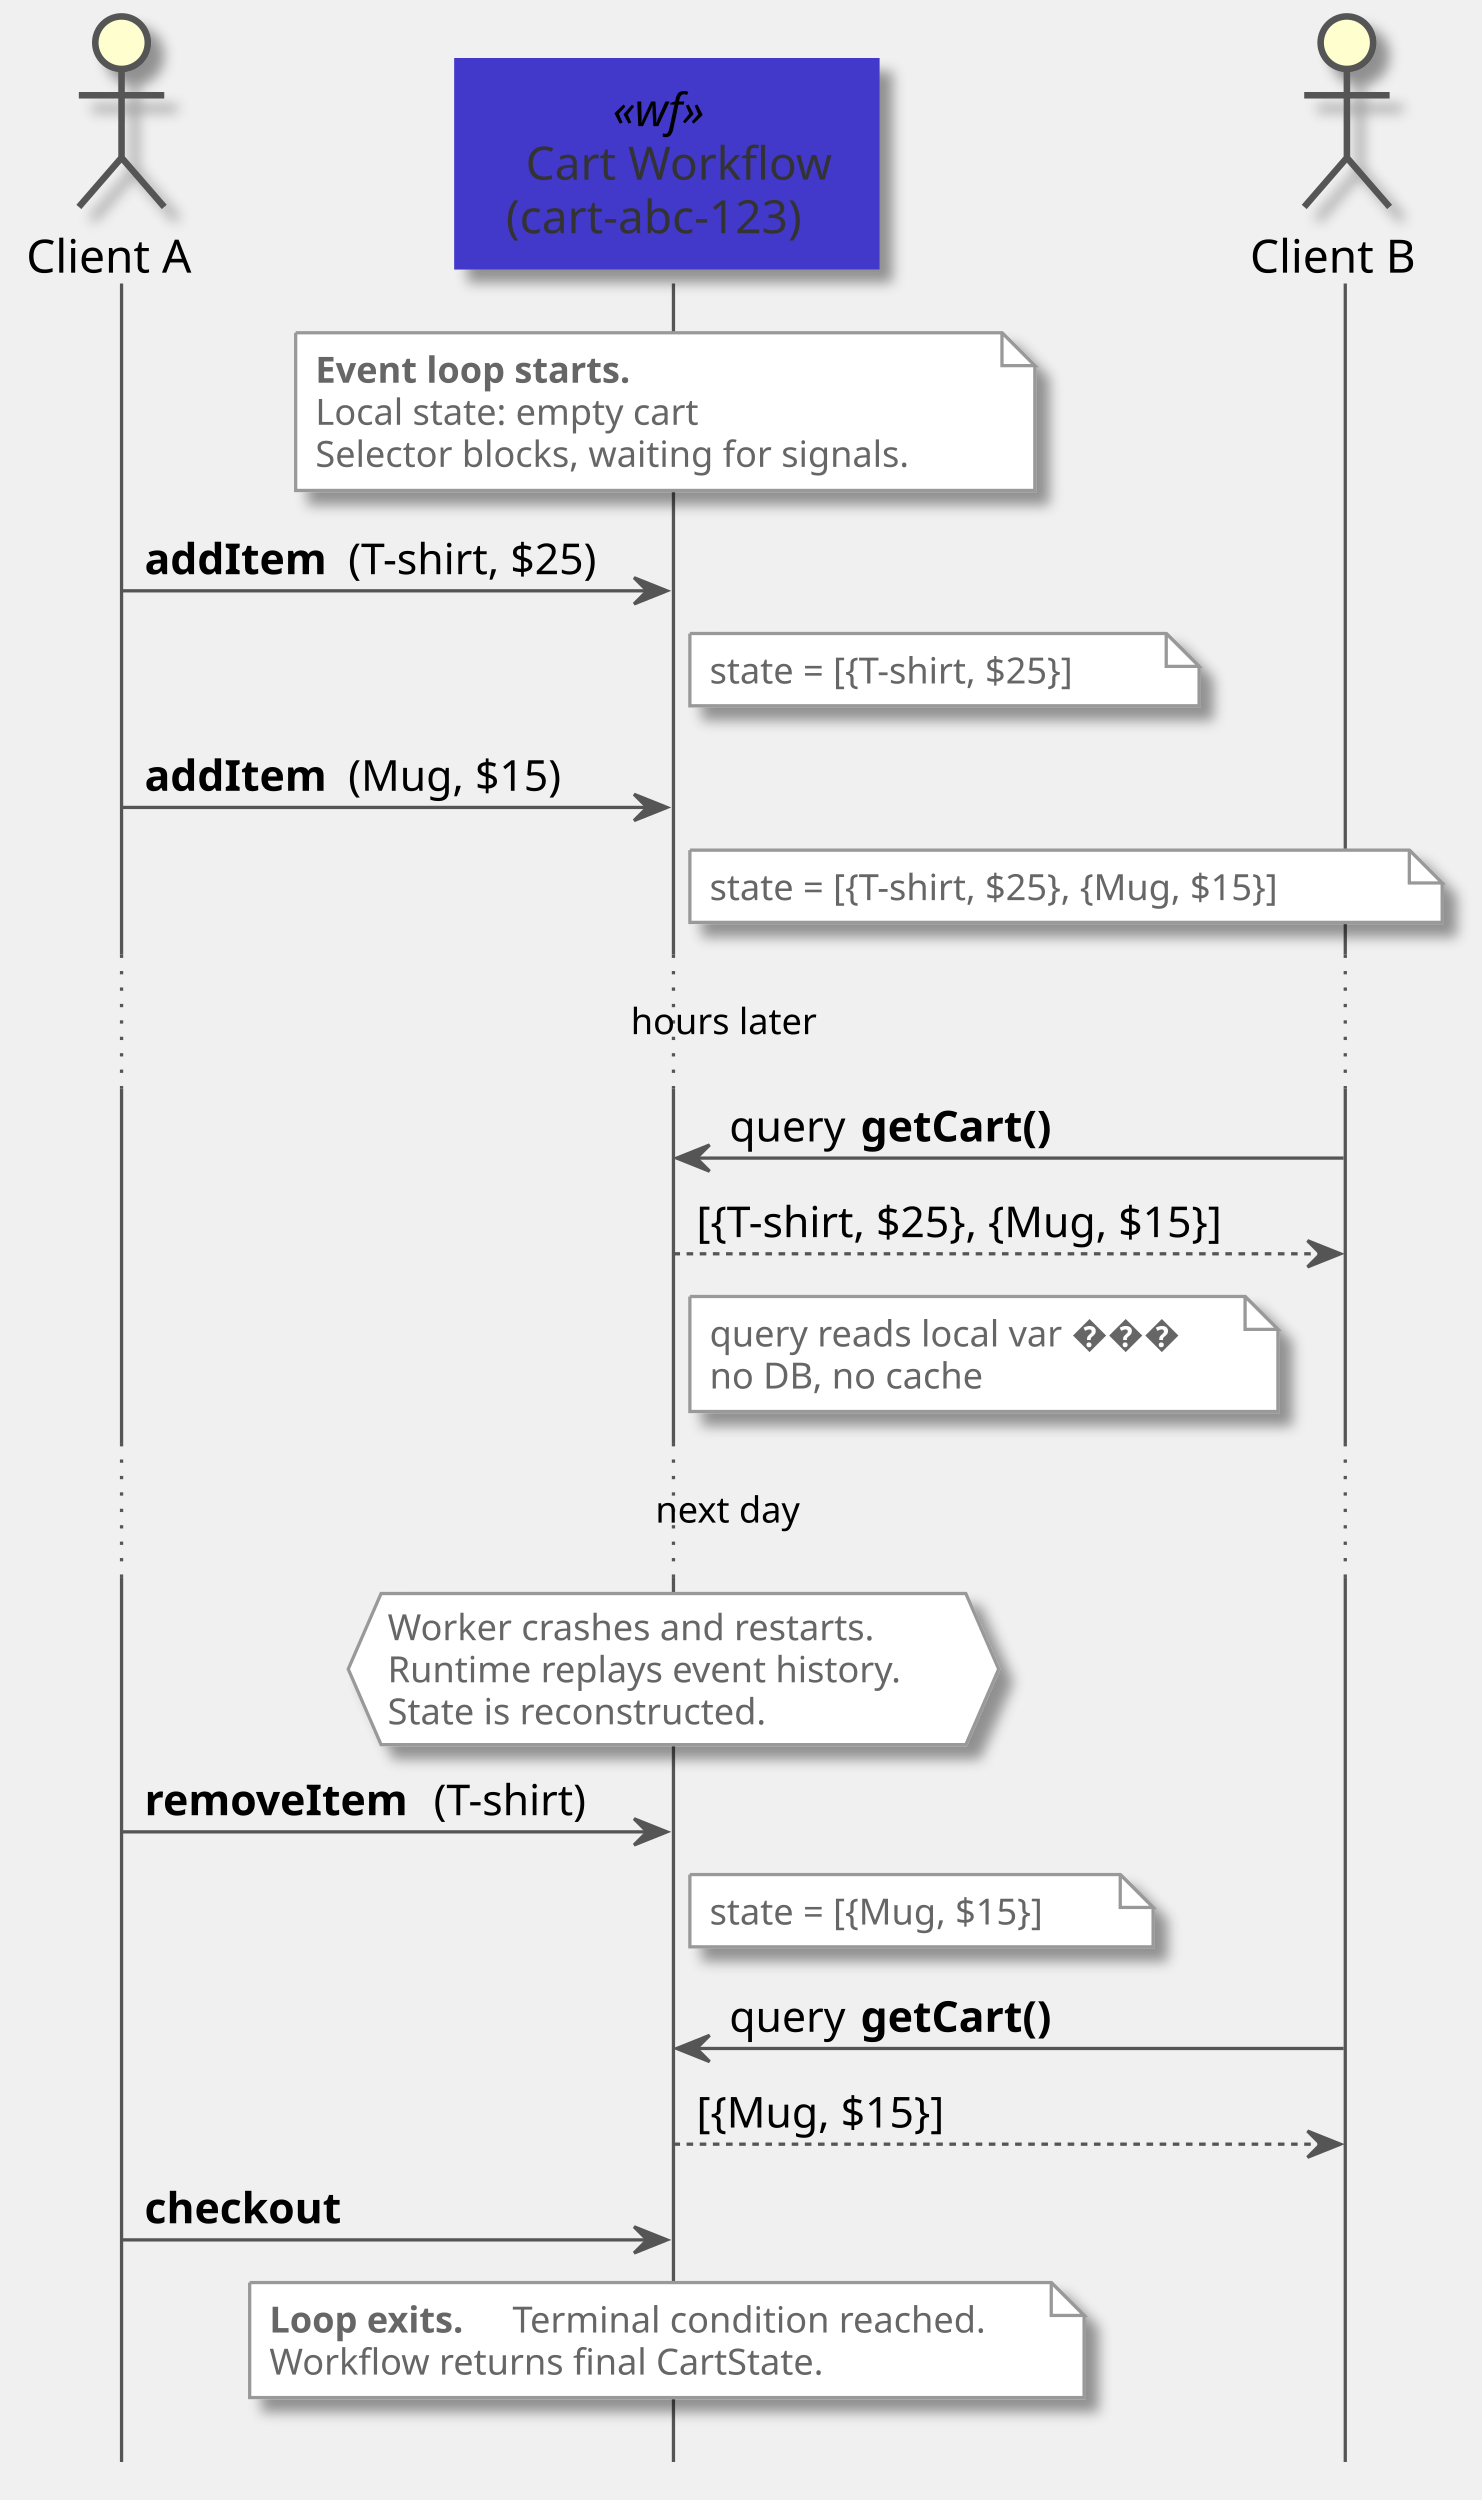
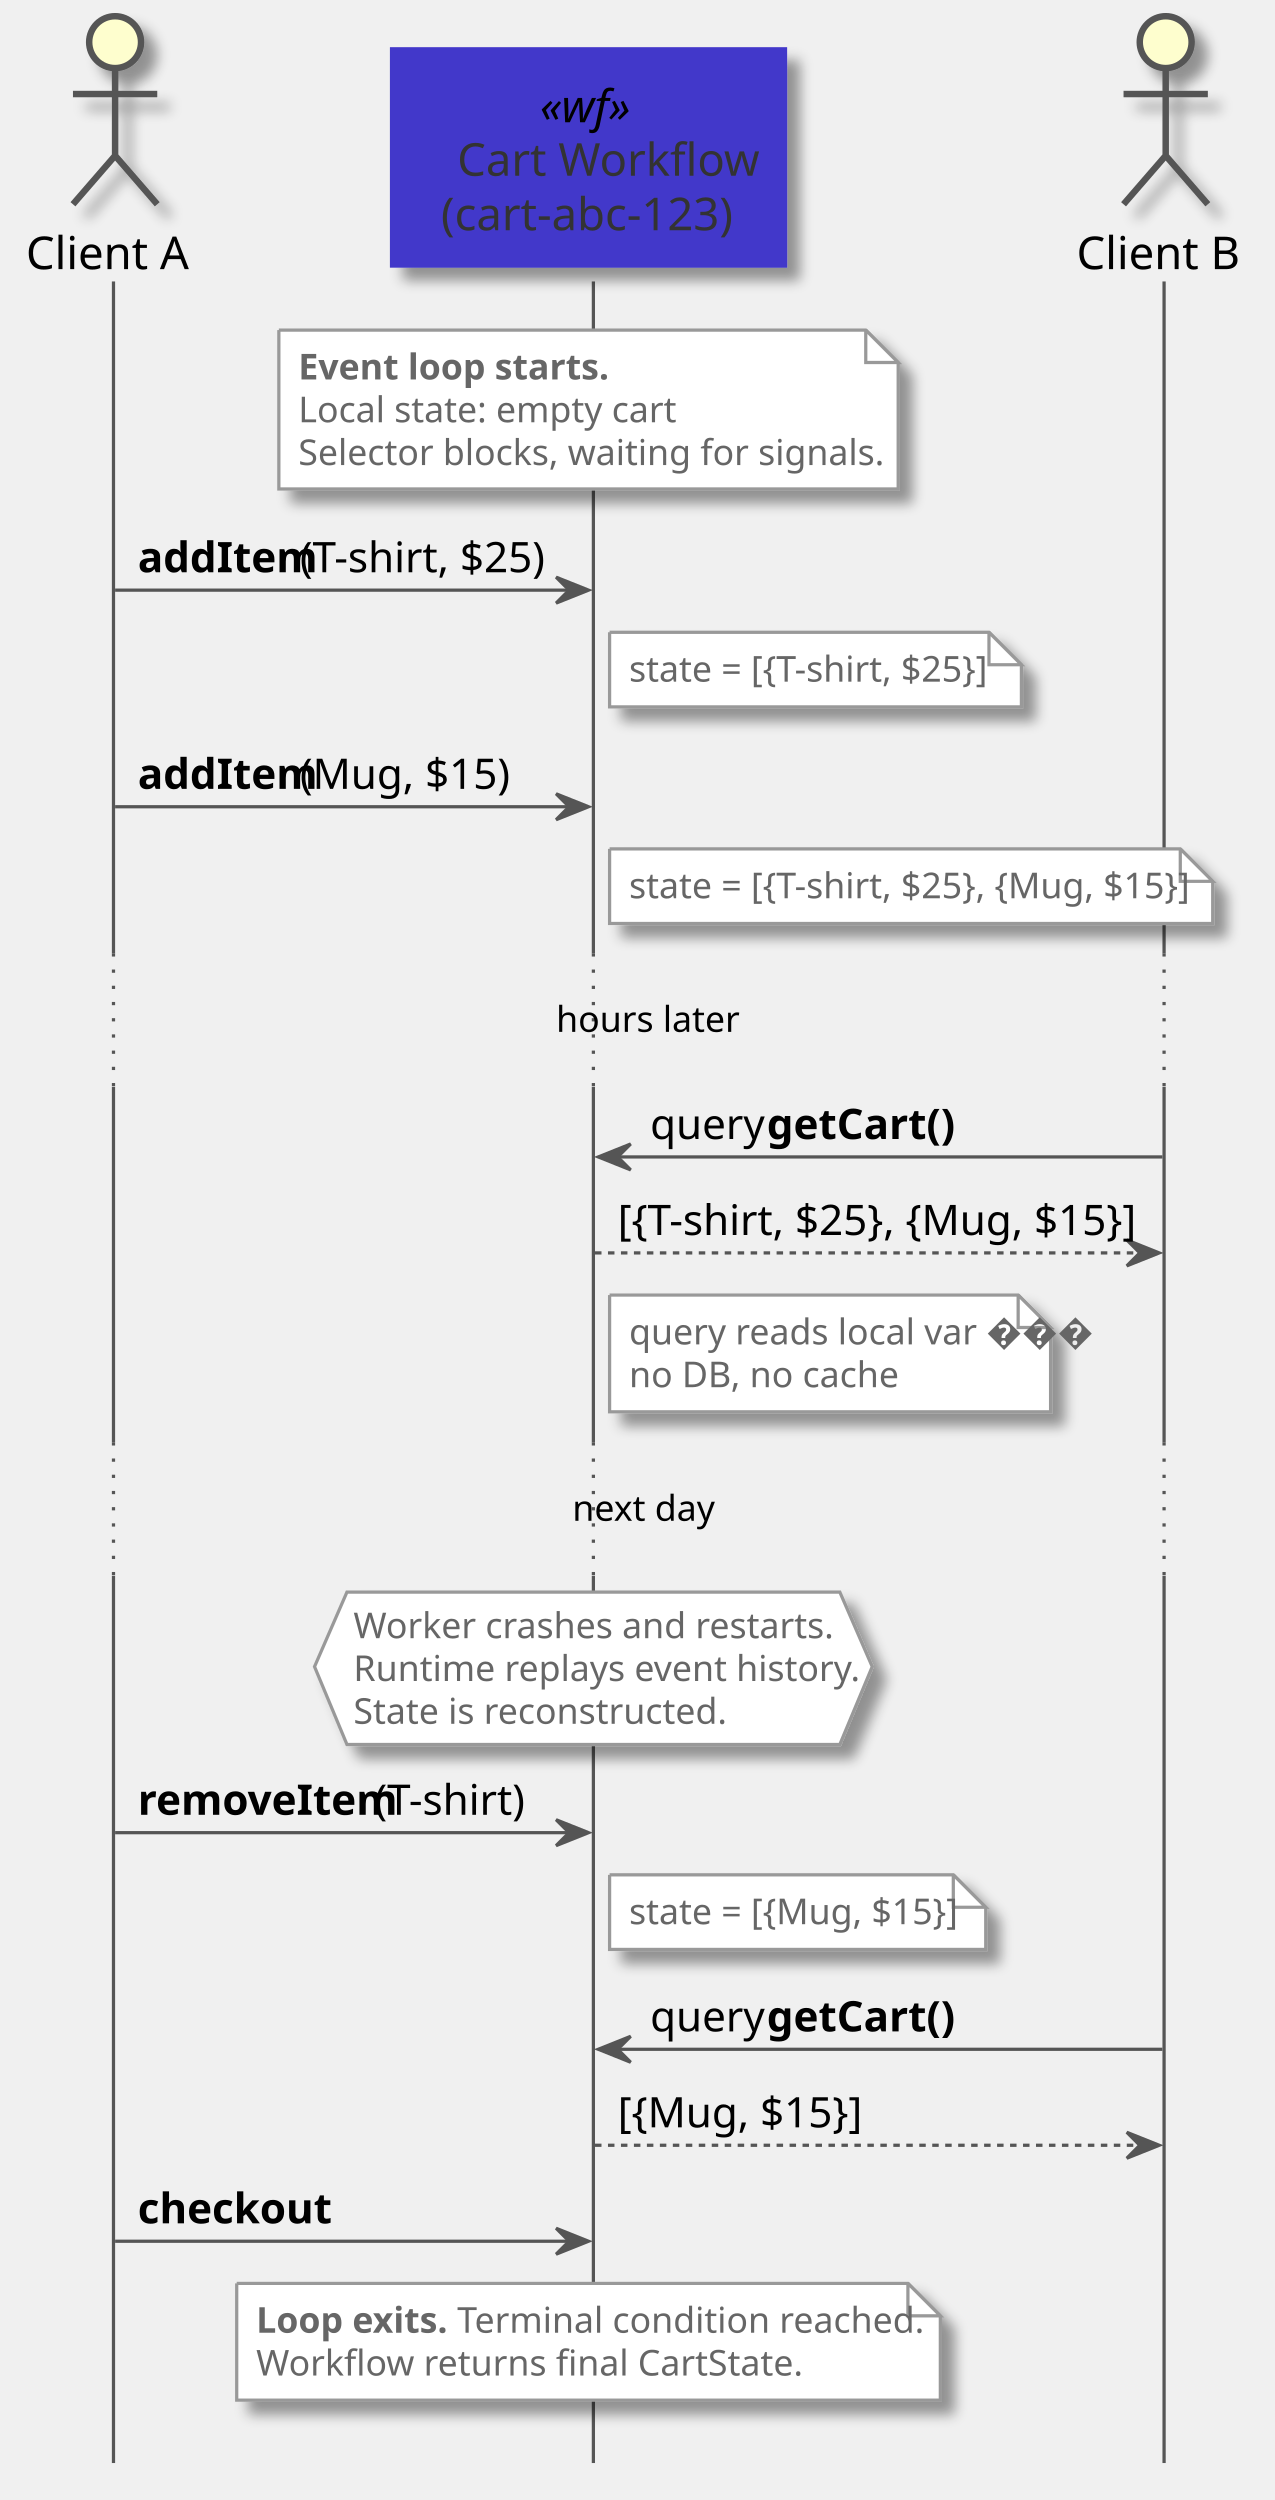
- <svg xmlns="http://www.w3.org/2000/svg" contentScriptType="application/ecmascript" contentStyleType="text/css" height="761px" preserveAspectRatio="none" style="width:451px;height:761px;" version="1.1" viewBox="0 0 451 761" width="451px" zoomAndPan="magnify">
+ <svg xmlns="http://www.w3.org/2000/svg" contentScriptType="application/ecmascript" contentStyleType="text/css" height="771px" preserveAspectRatio="none" style="width:393px;height:771px;" version="1.1" viewBox="0 0 393 771" width="393px" zoomAndPan="magnify">
  <defs>
    <filter height="300%" id="f19huxp8jpxc04" width="300%" x="-1" y="-1">
      <feGaussianBlur result="blurOut" stdDeviation="2.0" />
      <feColorMatrix in="blurOut" result="blurOut2" type="matrix" values="0 0 0 0 0 0 0 0 0 0 0 0 0 0 0 0 0 0 .4 0" />
      <feOffset dx="4.0" dy="4.0" in="blurOut2" result="blurOut3" />
      <feBlend in="SourceGraphic" in2="blurOut3" mode="normal" />
    </filter>
  </defs>
  <g>
-     <line style="stroke: #555555; stroke-width: 1.0;" x1="37" x2="37" y1="86.297" y2="290.586" />
-     <line style="stroke: #555555; stroke-width: 1.0; stroke-dasharray: 1.0,4.0;" x1="37" x2="37" y1="290.586" y2="331.391" />
-     <line style="stroke: #555555; stroke-width: 1.0;" x1="37" x2="37" y1="331.391" y2="439.266" />
-     <line style="stroke: #555555; stroke-width: 1.0; stroke-dasharray: 1.0,4.0;" x1="37" x2="37" y1="439.266" y2="480.07" />
-     <line style="stroke: #555555; stroke-width: 1.0;" x1="37" x2="37" y1="480.07" y2="749.43" />
-     <line style="stroke: #555555; stroke-width: 1.0;" x1="205" x2="205" y1="86.297" y2="290.586" />
-     <line style="stroke: #555555; stroke-width: 1.0; stroke-dasharray: 1.0,4.0;" x1="205" x2="205" y1="290.586" y2="331.391" />
-     <line style="stroke: #555555; stroke-width: 1.0;" x1="205" x2="205" y1="331.391" y2="439.266" />
-     <line style="stroke: #555555; stroke-width: 1.0; stroke-dasharray: 1.0,4.0;" x1="205" x2="205" y1="439.266" y2="480.07" />
-     <line style="stroke: #555555; stroke-width: 1.0;" x1="205" x2="205" y1="480.07" y2="749.43" />
-     <line style="stroke: #555555; stroke-width: 1.0;" x1="409.5" x2="409.5" y1="86.297" y2="290.586" />
-     <line style="stroke: #555555; stroke-width: 1.0; stroke-dasharray: 1.0,4.0;" x1="409.5" x2="409.5" y1="290.586" y2="331.391" />
-     <line style="stroke: #555555; stroke-width: 1.0;" x1="409.5" x2="409.5" y1="331.391" y2="439.266" />
-     <line style="stroke: #555555; stroke-width: 1.0; stroke-dasharray: 1.0,4.0;" x1="409.5" x2="409.5" y1="439.266" y2="480.07" />
-     <line style="stroke: #555555; stroke-width: 1.0;" x1="409.5" x2="409.5" y1="480.07" y2="749.43" />
-     <text fill="#000000" font-family="sans-serif" font-size="14" lengthAdjust="spacingAndGlyphs" textLength="52" x="8" y="82.995">Client A</text>
-     <ellipse cx="37" cy="13" fill="#FEFECE" filter="url(#f19huxp8jpxc04)" rx="8" ry="8" style="stroke: #555555; stroke-width: 2.0;" />
-     <path d="M37,21 L37,48 M24,29 L50,29 M37,48 L24,63 M37,48 L50,63 " fill="none" filter="url(#f19huxp8jpxc04)" style="stroke: #555555; stroke-width: 2.0;" />
-     <rect fill="#4338CA" filter="url(#f19huxp8jpxc04)" height="62.891" style="stroke: #4338CA; stroke-width: 1.5;" width="128" x="139" y="18.406" />
-     <text fill="#000000" font-family="sans-serif" font-size="14" font-style="italic" lengthAdjust="spacingAndGlyphs" textLength="33" x="186.5" y="38.401">«wf»</text>
-     <text fill="#333333" font-family="sans-serif" font-size="14" lengthAdjust="spacingAndGlyphs" textLength="94" x="160" y="54.698">Cart Workflow</text>
-     <text fill="#333333" font-family="sans-serif" font-size="14" lengthAdjust="spacingAndGlyphs" textLength="98" x="154" y="70.995">(cart-abc-123)</text>
-     <text fill="#000000" font-family="sans-serif" font-size="14" lengthAdjust="spacingAndGlyphs" textLength="53" x="380.5" y="82.995">Client B</text>
-     <ellipse cx="410" cy="13" fill="#FEFECE" filter="url(#f19huxp8jpxc04)" rx="8" ry="8" style="stroke: #555555; stroke-width: 2.0;" />
-     <path d="M410,21 L410,48 M397,29 L423,29 M410,48 L397,63 M410,48 L423,63 " fill="none" filter="url(#f19huxp8jpxc04)" style="stroke: #555555; stroke-width: 2.0;" />
-     <path d="M90,101.297 L90,149.297 L315,149.297 L315,111.297 L305,101.297 L90,101.297 " fill="#FFFFFF" filter="url(#f19huxp8jpxc04)" style="stroke: #999999; stroke-width: 1.0;" />
-     <path d="M305,101.297 L305,111.297 L315,111.297 L305,101.297 " fill="#FFFFFF" style="stroke: #999999; stroke-width: 1.0;" />
-     <text fill="#666666" font-family="sans-serif" font-size="11" font-weight="bold" lengthAdjust="spacingAndGlyphs" textLength="113" x="96" y="116.507">Event loop starts.</text>
-     <text fill="#666666" font-family="sans-serif" font-size="11" lengthAdjust="spacingAndGlyphs" textLength="131" x="96" y="129.312">Local state: empty cart</text>
-     <text fill="#666666" font-family="sans-serif" font-size="11" lengthAdjust="spacingAndGlyphs" textLength="204" x="96" y="142.117">Selector blocks, waiting for signals.</text>
-     <polygon fill="#555555" points="193,175.844,203,179.844,193,183.844,197,179.844" style="stroke: #555555; stroke-width: 1.0;" />
-     <line style="stroke: #555555; stroke-width: 1.0;" x1="37" x2="199" y1="179.844" y2="179.844" />
-     <text fill="#000000" font-family="sans-serif" font-size="13" font-weight="bold" lengthAdjust="spacingAndGlyphs" textLength="62" x="44" y="174.778">addItem</text>
-     <text fill="#000000" font-family="sans-serif" font-size="13" lengthAdjust="spacingAndGlyphs" textLength="82" x="106" y="174.778">(T-shirt, $25)</text>
-     <path d="M210,192.844 L210,214.844 L365,214.844 L365,202.844 L355,192.844 L210,192.844 " fill="#FFFFFF" filter="url(#f19huxp8jpxc04)" style="stroke: #999999; stroke-width: 1.0;" />
-     <path d="M355,192.844 L355,202.844 L365,202.844 L355,192.844 " fill="#FFFFFF" style="stroke: #999999; stroke-width: 1.0;" />
-     <text fill="#666666" font-family="sans-serif" font-size="11" lengthAdjust="spacingAndGlyphs" textLength="134" x="216" y="208.054">state = [{T-shirt, $25}]</text>
-     <polygon fill="#555555" points="193,241.781,203,245.781,193,249.781,197,245.781" style="stroke: #555555; stroke-width: 1.0;" />
-     <line style="stroke: #555555; stroke-width: 1.0;" x1="37" x2="199" y1="245.781" y2="245.781" />
-     <text fill="#000000" font-family="sans-serif" font-size="13" font-weight="bold" lengthAdjust="spacingAndGlyphs" textLength="62" x="44" y="240.715">addItem</text>
-     <text fill="#000000" font-family="sans-serif" font-size="13" lengthAdjust="spacingAndGlyphs" textLength="69" x="106" y="240.715">(Mug, $15)</text>
-     <path d="M210,258.781 L210,280.781 L439,280.781 L439,268.781 L429,258.781 L210,258.781 " fill="#FFFFFF" filter="url(#f19huxp8jpxc04)" style="stroke: #999999; stroke-width: 1.0;" />
-     <path d="M429,258.781 L429,268.781 L439,268.781 L429,258.781 " fill="#FFFFFF" style="stroke: #999999; stroke-width: 1.0;" />
-     <text fill="#666666" font-family="sans-serif" font-size="11" lengthAdjust="spacingAndGlyphs" textLength="208" x="216" y="273.992">state = [{T-shirt, $25}, {Mug, $15}]</text>
-     <text fill="#000000" font-family="sans-serif" font-size="11" lengthAdjust="spacingAndGlyphs" textLength="63" x="192" y="314.796">hours later</text>
-     <polygon fill="#555555" points="216,348.523,206,352.523,216,356.523,212,352.523" style="stroke: #555555; stroke-width: 1.0;" />
-     <line style="stroke: #555555; stroke-width: 1.0;" x1="210" x2="409" y1="352.523" y2="352.523" />
-     <text fill="#000000" font-family="sans-serif" font-size="13" lengthAdjust="spacingAndGlyphs" textLength="36" x="222" y="347.457">query</text>
-     <text fill="#000000" font-family="sans-serif" font-size="13" font-weight="bold" lengthAdjust="spacingAndGlyphs" textLength="68" x="262" y="347.457">getCart()</text>
-     <polygon fill="#555555" points="398,377.656,408,381.656,398,385.656,402,381.656" style="stroke: #555555; stroke-width: 1.0;" />
-     <line style="stroke: #555555; stroke-width: 1.0; stroke-dasharray: 2.0,2.0;" x1="205" x2="404" y1="381.656" y2="381.656" />
-     <text fill="#000000" font-family="sans-serif" font-size="13" lengthAdjust="spacingAndGlyphs" textLength="181" x="212" y="376.59">[{T-shirt, $25}, {Mug, $15}]</text>
-     <path d="M210,394.656 L210,429.656 L389,429.656 L389,404.656 L379,394.656 L210,394.656 " fill="#FFFFFF" filter="url(#f19huxp8jpxc04)" style="stroke: #999999; stroke-width: 1.0;" />
-     <path d="M379,394.656 L379,404.656 L389,404.656 L379,394.656 " fill="#FFFFFF" style="stroke: #999999; stroke-width: 1.0;" />
-     <text fill="#666666" font-family="sans-serif" font-size="11" lengthAdjust="spacingAndGlyphs" textLength="158" x="216" y="409.867">query reads local var ���</text>
-     <text fill="#666666" font-family="sans-serif" font-size="11" lengthAdjust="spacingAndGlyphs" textLength="93" x="216" y="422.671">no DB, no cache</text>
-     <text fill="#000000" font-family="sans-serif" font-size="11" lengthAdjust="spacingAndGlyphs" textLength="48" x="199.5" y="463.476">next day</text>
-     <polygon fill="#FFFFFF" filter="url(#f19huxp8jpxc04)" points="116,485.07,294,485.07,304,508.07,294,531.07,116,531.07,106,508.07,116,485.07" style="stroke: #999999; stroke-width: 1.0;" />
-     <text fill="#666666" font-family="sans-serif" font-size="11" lengthAdjust="spacingAndGlyphs" textLength="168" x="118" y="499.281">Worker crashes and restarts.</text>
-     <text fill="#666666" font-family="sans-serif" font-size="11" lengthAdjust="spacingAndGlyphs" textLength="174" x="118" y="512.085">Runtime replays event history.</text>
-     <text fill="#666666" font-family="sans-serif" font-size="11" lengthAdjust="spacingAndGlyphs" textLength="131" x="118" y="524.89">State is reconstructed.</text>
-     <polygon fill="#555555" points="193,553.617,203,557.617,193,561.617,197,557.617" style="stroke: #555555; stroke-width: 1.0;" />
-     <line style="stroke: #555555; stroke-width: 1.0;" x1="37" x2="199" y1="557.617" y2="557.617" />
-     <text fill="#000000" font-family="sans-serif" font-size="13" font-weight="bold" lengthAdjust="spacingAndGlyphs" textLength="88" x="44" y="552.551">removeItem</text>
-     <text fill="#000000" font-family="sans-serif" font-size="13" lengthAdjust="spacingAndGlyphs" textLength="50" x="132" y="552.551">(T-shirt)</text>
-     <path d="M210,570.617 L210,592.617 L351,592.617 L351,580.617 L341,570.617 L210,570.617 " fill="#FFFFFF" filter="url(#f19huxp8jpxc04)" style="stroke: #999999; stroke-width: 1.0;" />
-     <path d="M341,570.617 L341,580.617 L351,580.617 L341,570.617 " fill="#FFFFFF" style="stroke: #999999; stroke-width: 1.0;" />
-     <text fill="#666666" font-family="sans-serif" font-size="11" lengthAdjust="spacingAndGlyphs" textLength="120" x="216" y="585.828">state = [{Mug, $15}]</text>
-     <polygon fill="#555555" points="216,619.555,206,623.555,216,627.555,212,623.555" style="stroke: #555555; stroke-width: 1.0;" />
-     <line style="stroke: #555555; stroke-width: 1.0;" x1="210" x2="409" y1="623.555" y2="623.555" />
-     <text fill="#000000" font-family="sans-serif" font-size="13" lengthAdjust="spacingAndGlyphs" textLength="36" x="222" y="618.489">query</text>
-     <text fill="#000000" font-family="sans-serif" font-size="13" font-weight="bold" lengthAdjust="spacingAndGlyphs" textLength="68" x="262" y="618.489">getCart()</text>
-     <polygon fill="#555555" points="398,648.688,408,652.688,398,656.688,402,652.688" style="stroke: #555555; stroke-width: 1.0;" />
-     <line style="stroke: #555555; stroke-width: 1.0; stroke-dasharray: 2.0,2.0;" x1="205" x2="404" y1="652.688" y2="652.688" />
-     <text fill="#000000" font-family="sans-serif" font-size="13" lengthAdjust="spacingAndGlyphs" textLength="85" x="212" y="647.622">[{Mug, $15}]</text>
-     <polygon fill="#555555" points="193,677.82,203,681.82,193,685.82,197,681.82" style="stroke: #555555; stroke-width: 1.0;" />
-     <line style="stroke: #555555; stroke-width: 1.0;" x1="37" x2="199" y1="681.82" y2="681.82" />
-     <text fill="#000000" font-family="sans-serif" font-size="13" font-weight="bold" lengthAdjust="spacingAndGlyphs" textLength="67" x="44" y="676.754">checkout</text>
-     <path d="M76,694.82 L76,729.82 L330,729.82 L330,704.82 L320,694.82 L76,694.82 " fill="#FFFFFF" filter="url(#f19huxp8jpxc04)" style="stroke: #999999; stroke-width: 1.0;" />
-     <path d="M320,694.82 L320,704.82 L330,704.82 L320,694.82 " fill="#FFFFFF" style="stroke: #999999; stroke-width: 1.0;" />
-     <text fill="#666666" font-family="sans-serif" font-size="11" font-weight="bold" lengthAdjust="spacingAndGlyphs" textLength="70" x="82" y="710.031">Loop exits.</text>
-     <text fill="#666666" font-family="sans-serif" font-size="11" lengthAdjust="spacingAndGlyphs" textLength="159" x="156" y="710.031">Terminal condition reached.</text>
-     <text fill="#666666" font-family="sans-serif" font-size="11" lengthAdjust="spacingAndGlyphs" textLength="186" x="82" y="722.835">Workflow returns final CartState.</text>
+     <line style="stroke: #555555; stroke-width: 1.0;" x1="35" x2="35" y1="86.8" y2="294" />
+     <line style="stroke: #555555; stroke-width: 1.0; stroke-dasharray: 1.0,4.0;" x1="35" x2="35" y1="294" y2="335.199" />
+     <line style="stroke: #555555; stroke-width: 1.0;" x1="35" x2="35" y1="335.199" y2="444.799" />
+     <line style="stroke: #555555; stroke-width: 1.0; stroke-dasharray: 1.0,4.0;" x1="35" x2="35" y1="444.799" y2="485.999" />
+     <line style="stroke: #555555; stroke-width: 1.0;" x1="35" x2="35" y1="485.999" y2="759.599" />
+     <line style="stroke: #555555; stroke-width: 1.0;" x1="183" x2="183" y1="86.8" y2="294" />
+     <line style="stroke: #555555; stroke-width: 1.0; stroke-dasharray: 1.0,4.0;" x1="183" x2="183" y1="294" y2="335.199" />
+     <line style="stroke: #555555; stroke-width: 1.0;" x1="183" x2="183" y1="335.199" y2="444.799" />
+     <line style="stroke: #555555; stroke-width: 1.0; stroke-dasharray: 1.0,4.0;" x1="183" x2="183" y1="444.799" y2="485.999" />
+     <line style="stroke: #555555; stroke-width: 1.0;" x1="183" x2="183" y1="485.999" y2="759.599" />
+     <line style="stroke: #555555; stroke-width: 1.0;" x1="359" x2="359" y1="86.8" y2="294" />
+     <line style="stroke: #555555; stroke-width: 1.0; stroke-dasharray: 1.0,4.0;" x1="359" x2="359" y1="294" y2="335.199" />
+     <line style="stroke: #555555; stroke-width: 1.0;" x1="359" x2="359" y1="335.199" y2="444.799" />
+     <line style="stroke: #555555; stroke-width: 1.0; stroke-dasharray: 1.0,4.0;" x1="359" x2="359" y1="444.799" y2="485.999" />
+     <line style="stroke: #555555; stroke-width: 1.0;" x1="359" x2="359" y1="485.999" y2="759.599" />
+     <text fill="#000000" font-family="sans-serif" font-size="14" lengthAdjust="spacingAndGlyphs" textLength="49" x="8" y="83.006">Client A</text>
+     <ellipse cx="35.5" cy="13" fill="#FEFECE" filter="url(#f19huxp8jpxc04)" rx="8" ry="8" style="stroke: #555555; stroke-width: 2.0;" />
+     <path d="M35.5,21 L35.5,48 M22.5,29 L48.5,29 M35.5,48 L22.5,63 M35.5,48 L48.5,63 " fill="none" filter="url(#f19huxp8jpxc04)" style="stroke: #555555; stroke-width: 2.0;" />
+     <rect fill="#4338CA" filter="url(#f19huxp8jpxc04)" height="66.5" style="stroke: #4338CA; stroke-width: 1.5;" width="121" x="121" y="15.3" />
+     <text fill="#000000" font-family="sans-serif" font-size="14" font-style="italic" lengthAdjust="spacingAndGlyphs" textLength="30" x="166.5" y="37.7">«wf»</text>
+     <text fill="#333333" font-family="sans-serif" font-size="14" lengthAdjust="spacingAndGlyphs" textLength="89" x="141" y="54.206">Cart Workflow</text>
+     <text fill="#333333" font-family="sans-serif" font-size="14" lengthAdjust="spacingAndGlyphs" textLength="91" x="136" y="71.006">(cart-abc-123)</text>
+     <text fill="#000000" font-family="sans-serif" font-size="14" lengthAdjust="spacingAndGlyphs" textLength="49" x="332" y="83.006">Client B</text>
+     <ellipse cx="359.5" cy="13" fill="#FEFECE" filter="url(#f19huxp8jpxc04)" rx="8" ry="8" style="stroke: #555555; stroke-width: 2.0;" />
+     <path d="M359.5,21 L359.5,48 M346.5,29 L372.5,29 M359.5,48 L346.5,63 M359.5,48 L372.5,63 " fill="none" filter="url(#f19huxp8jpxc04)" style="stroke: #555555; stroke-width: 2.0;" />
+     <path d="M86,101.8 L86,150.8 L277,150.8 L277,111.8 L267,101.8 L86,101.8 " fill="#FFFFFF" filter="url(#f19huxp8jpxc04)" style="stroke: #999999; stroke-width: 1.0;" />
+     <path d="M267,101.8 L267,111.8 L277,111.8 L267,101.8 " fill="#FFFFFF" style="stroke: #999999; stroke-width: 1.0;" />
+     <text fill="#666666" font-family="sans-serif" font-size="11" font-weight="bold" lengthAdjust="spacingAndGlyphs" textLength="93" x="92" y="117.019">Event loop starts.</text>
+     <text fill="#666666" font-family="sans-serif" font-size="11" lengthAdjust="spacingAndGlyphs" textLength="111" x="92" y="130.219">Local state: empty cart</text>
+     <text fill="#666666" font-family="sans-serif" font-size="11" lengthAdjust="spacingAndGlyphs" textLength="170" x="92" y="143.419">Selector blocks, waiting for signals.</text>
+     <polygon fill="#555555" points="171.5,178,181.5,182,171.5,186,175.5,182" style="stroke: #555555; stroke-width: 1.0;" />
+     <line style="stroke: #555555; stroke-width: 1.0;" x1="35.5" x2="177.5" y1="182" y2="182" />
+     <text fill="#000000" font-family="sans-serif" font-size="13" font-weight="bold" lengthAdjust="spacingAndGlyphs" textLength="50" x="42.5" y="176.477">addItem</text>
+     <text fill="#000000" font-family="sans-serif" font-size="13" lengthAdjust="spacingAndGlyphs" textLength="74" x="92.5" y="176.477">(T-shirt, $25)</text>
+     <path d="M188,195 L188,218 L315,218 L315,205 L305,195 L188,195 " fill="#FFFFFF" filter="url(#f19huxp8jpxc04)" style="stroke: #999999; stroke-width: 1.0;" />
+     <path d="M305,195 L305,205 L315,205 L305,195 " fill="#FFFFFF" style="stroke: #999999; stroke-width: 1.0;" />
+     <text fill="#666666" font-family="sans-serif" font-size="11" lengthAdjust="spacingAndGlyphs" textLength="106" x="194" y="210.219">state = [{T-shirt, $25}]</text>
+     <polygon fill="#555555" points="171.5,244.8,181.5,248.8,171.5,252.8,175.5,248.8" style="stroke: #555555; stroke-width: 1.0;" />
+     <line style="stroke: #555555; stroke-width: 1.0;" x1="35.5" x2="177.5" y1="248.8" y2="248.8" />
+     <text fill="#000000" font-family="sans-serif" font-size="13" font-weight="bold" lengthAdjust="spacingAndGlyphs" textLength="50" x="42.5" y="243.277">addItem</text>
+     <text fill="#000000" font-family="sans-serif" font-size="13" lengthAdjust="spacingAndGlyphs" textLength="62" x="92.5" y="243.277">(Mug, $15)</text>
+     <path d="M188,261.8 L188,284.8 L374,284.8 L374,271.8 L364,261.8 L188,261.8 " fill="#FFFFFF" filter="url(#f19huxp8jpxc04)" style="stroke: #999999; stroke-width: 1.0;" />
+     <path d="M364,261.8 L364,271.8 L374,271.8 L364,261.8 " fill="#FFFFFF" style="stroke: #999999; stroke-width: 1.0;" />
+     <text fill="#666666" font-family="sans-serif" font-size="11" lengthAdjust="spacingAndGlyphs" textLength="165" x="194" y="277.019">state = [{T-shirt, $25}, {Mug, $15}]</text>
+     <text fill="#000000" font-family="sans-serif" font-size="11" lengthAdjust="spacingAndGlyphs" textLength="52" x="171.5" y="318.218">hours later</text>
+     <polygon fill="#555555" points="194.5,352.799,184.5,356.799,194.5,360.799,190.5,356.799" style="stroke: #555555; stroke-width: 1.0;" />
+     <line style="stroke: #555555; stroke-width: 1.0;" x1="188.5" x2="358.5" y1="356.799" y2="356.799" />
+     <text fill="#000000" font-family="sans-serif" font-size="13" lengthAdjust="spacingAndGlyphs" textLength="32" x="200.5" y="351.276">query</text>
+     <text fill="#000000" font-family="sans-serif" font-size="13" font-weight="bold" lengthAdjust="spacingAndGlyphs" textLength="52" x="236.5" y="351.276">getCart()</text>
+     <polygon fill="#555555" points="347.5,382.399,357.5,386.399,347.5,390.399,351.5,386.399" style="stroke: #555555; stroke-width: 1.0;" />
+     <line style="stroke: #555555; stroke-width: 1.0; stroke-dasharray: 2.0,2.0;" x1="183.5" x2="353.5" y1="386.399" y2="386.399" />
+     <text fill="#000000" font-family="sans-serif" font-size="13" lengthAdjust="spacingAndGlyphs" textLength="152" x="190.5" y="380.876">[{T-shirt, $25}, {Mug, $15}]</text>
+     <path d="M188,399.399 L188,435.399 L324,435.399 L324,409.399 L314,399.399 L188,399.399 " fill="#FFFFFF" filter="url(#f19huxp8jpxc04)" style="stroke: #999999; stroke-width: 1.0;" />
+     <path d="M314,399.399 L314,409.399 L324,409.399 L314,399.399 " fill="#FFFFFF" style="stroke: #999999; stroke-width: 1.0;" />
+     <text fill="#666666" font-family="sans-serif" font-size="11" lengthAdjust="spacingAndGlyphs" textLength="115" x="194" y="414.618">query reads local var ���</text>
+     <text fill="#666666" font-family="sans-serif" font-size="11" lengthAdjust="spacingAndGlyphs" textLength="81" x="194" y="427.818">no DB, no cache</text>
+     <text fill="#000000" font-family="sans-serif" font-size="11" lengthAdjust="spacingAndGlyphs" textLength="42" x="176.5" y="469.018">next day</text>
+     <polygon fill="#FFFFFF" filter="url(#f19huxp8jpxc04)" points="107,490.999,259,490.999,269,513.999,259,537.999,107,537.999,97,513.999,107,490.999" style="stroke: #999999; stroke-width: 1.0;" />
+     <text fill="#666666" font-family="sans-serif" font-size="11" lengthAdjust="spacingAndGlyphs" textLength="144" x="109" y="505.218">Worker crashes and restarts.</text>
+     <text fill="#666666" font-family="sans-serif" font-size="11" lengthAdjust="spacingAndGlyphs" textLength="148" x="109" y="518.418">Runtime replays event history.</text>
+     <text fill="#666666" font-family="sans-serif" font-size="11" lengthAdjust="spacingAndGlyphs" textLength="110" x="109" y="531.618">State is reconstructed.</text>
+     <polygon fill="#555555" points="171.5,561.199,181.5,565.199,171.5,569.199,175.5,565.199" style="stroke: #555555; stroke-width: 1.0;" />
+     <line style="stroke: #555555; stroke-width: 1.0;" x1="35.5" x2="177.5" y1="565.199" y2="565.199" />
+     <text fill="#000000" font-family="sans-serif" font-size="13" font-weight="bold" lengthAdjust="spacingAndGlyphs" textLength="73" x="42.5" y="559.676">removeItem</text>
+     <text fill="#000000" font-family="sans-serif" font-size="13" lengthAdjust="spacingAndGlyphs" textLength="45" x="115.5" y="559.676">(T-shirt)</text>
+     <path d="M188,578.199 L188,601.199 L304,601.199 L304,588.199 L294,578.199 L188,578.199 " fill="#FFFFFF" filter="url(#f19huxp8jpxc04)" style="stroke: #999999; stroke-width: 1.0;" />
+     <path d="M294,578.199 L294,588.199 L304,588.199 L294,578.199 " fill="#FFFFFF" style="stroke: #999999; stroke-width: 1.0;" />
+     <text fill="#666666" font-family="sans-serif" font-size="11" lengthAdjust="spacingAndGlyphs" textLength="95" x="194" y="593.418">state = [{Mug, $15}]</text>
+     <polygon fill="#555555" points="194.5,627.999,184.5,631.999,194.5,635.999,190.5,631.999" style="stroke: #555555; stroke-width: 1.0;" />
+     <line style="stroke: #555555; stroke-width: 1.0;" x1="188.5" x2="358.5" y1="631.999" y2="631.999" />
+     <text fill="#000000" font-family="sans-serif" font-size="13" lengthAdjust="spacingAndGlyphs" textLength="32" x="200.5" y="626.476">query</text>
+     <text fill="#000000" font-family="sans-serif" font-size="13" font-weight="bold" lengthAdjust="spacingAndGlyphs" textLength="52" x="236.5" y="626.476">getCart()</text>
+     <polygon fill="#555555" points="347.5,657.599,357.5,661.599,347.5,665.599,351.5,661.599" style="stroke: #555555; stroke-width: 1.0;" />
+     <line style="stroke: #555555; stroke-width: 1.0; stroke-dasharray: 2.0,2.0;" x1="183.5" x2="353.5" y1="661.599" y2="661.599" />
+     <text fill="#000000" font-family="sans-serif" font-size="13" lengthAdjust="spacingAndGlyphs" textLength="70" x="190.5" y="656.076">[{Mug, $15}]</text>
+     <polygon fill="#555555" points="171.5,687.199,181.5,691.199,171.5,695.199,175.5,691.199" style="stroke: #555555; stroke-width: 1.0;" />
+     <line style="stroke: #555555; stroke-width: 1.0;" x1="35.5" x2="177.5" y1="691.199" y2="691.199" />
+     <text fill="#000000" font-family="sans-serif" font-size="13" font-weight="bold" lengthAdjust="spacingAndGlyphs" textLength="56" x="42.5" y="685.676">checkout</text>
+     <path d="M73,704.199 L73,740.199 L290,740.199 L290,714.199 L280,704.199 L73,704.199 " fill="#FFFFFF" filter="url(#f19huxp8jpxc04)" style="stroke: #999999; stroke-width: 1.0;" />
+     <path d="M280,704.199 L280,714.199 L290,714.199 L280,704.199 " fill="#FFFFFF" style="stroke: #999999; stroke-width: 1.0;" />
+     <text fill="#666666" font-family="sans-serif" font-size="11" font-weight="bold" lengthAdjust="spacingAndGlyphs" textLength="59" x="79" y="719.418">Loop exits.</text>
+     <text fill="#666666" font-family="sans-serif" font-size="11" lengthAdjust="spacingAndGlyphs" textLength="134" x="141" y="719.418">Terminal condition reached.</text>
+     <text fill="#666666" font-family="sans-serif" font-size="11" lengthAdjust="spacingAndGlyphs" textLength="157" x="79" y="732.618">Workflow returns final CartState.</text>
  </g>
</svg>
